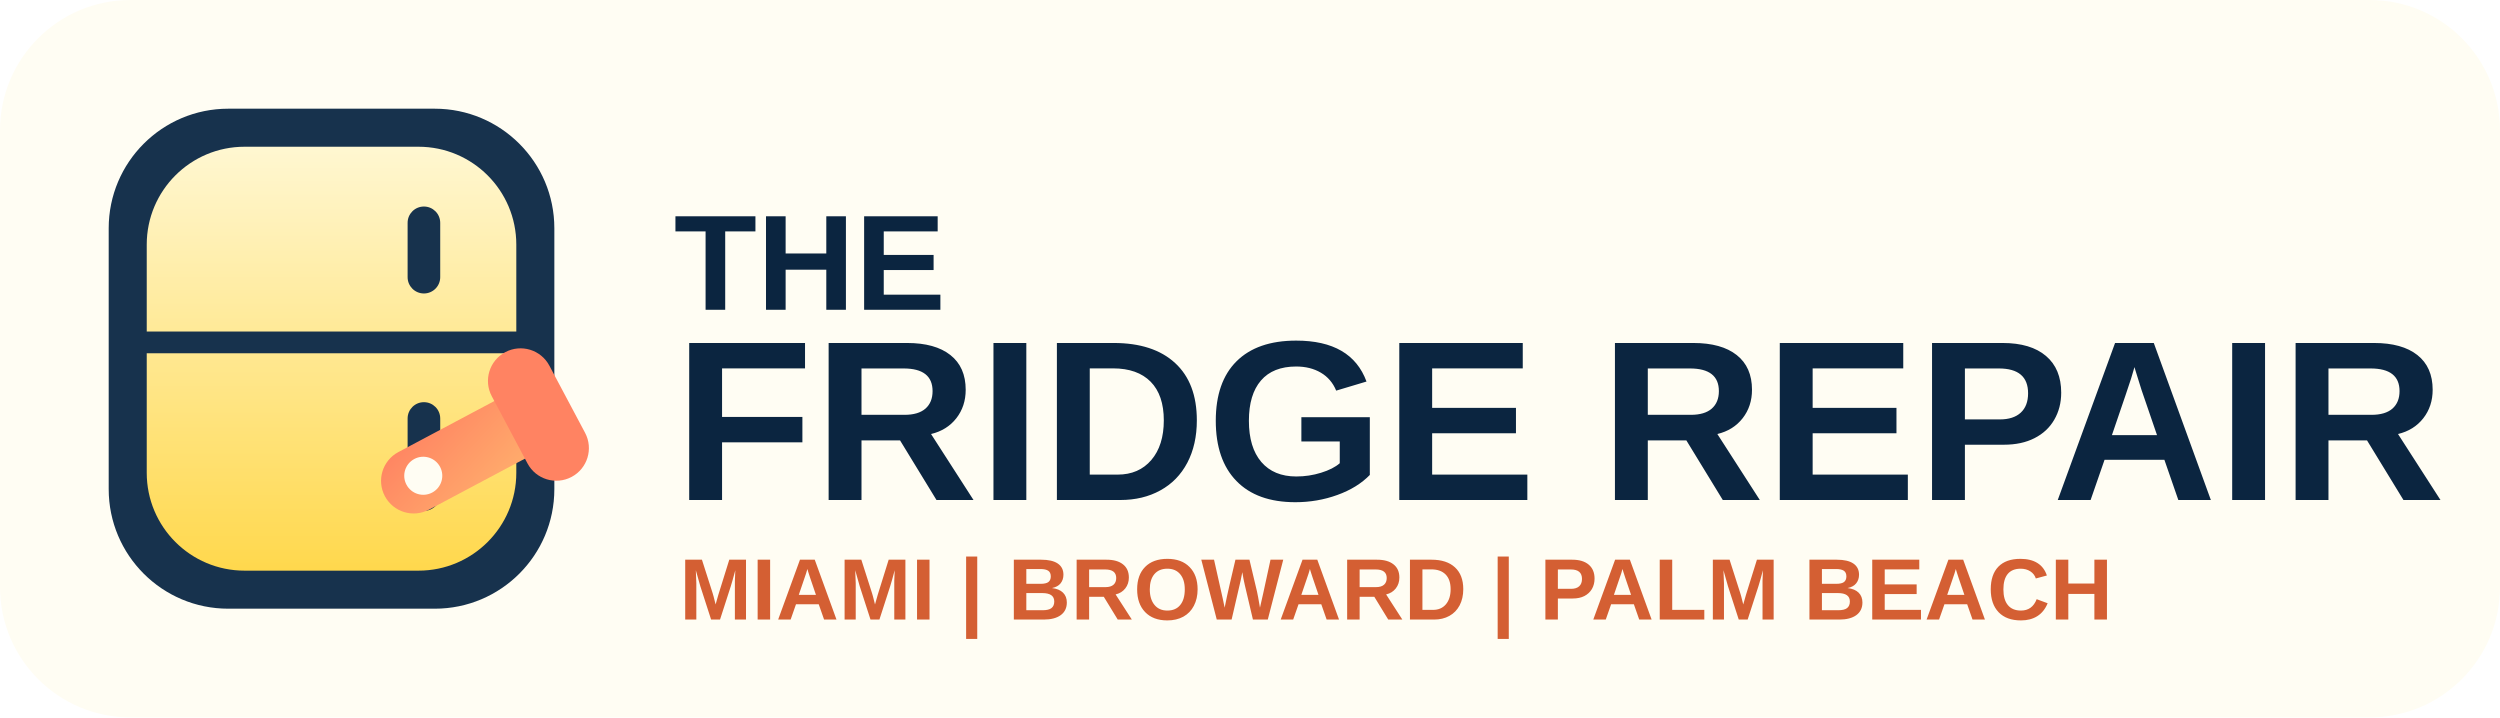
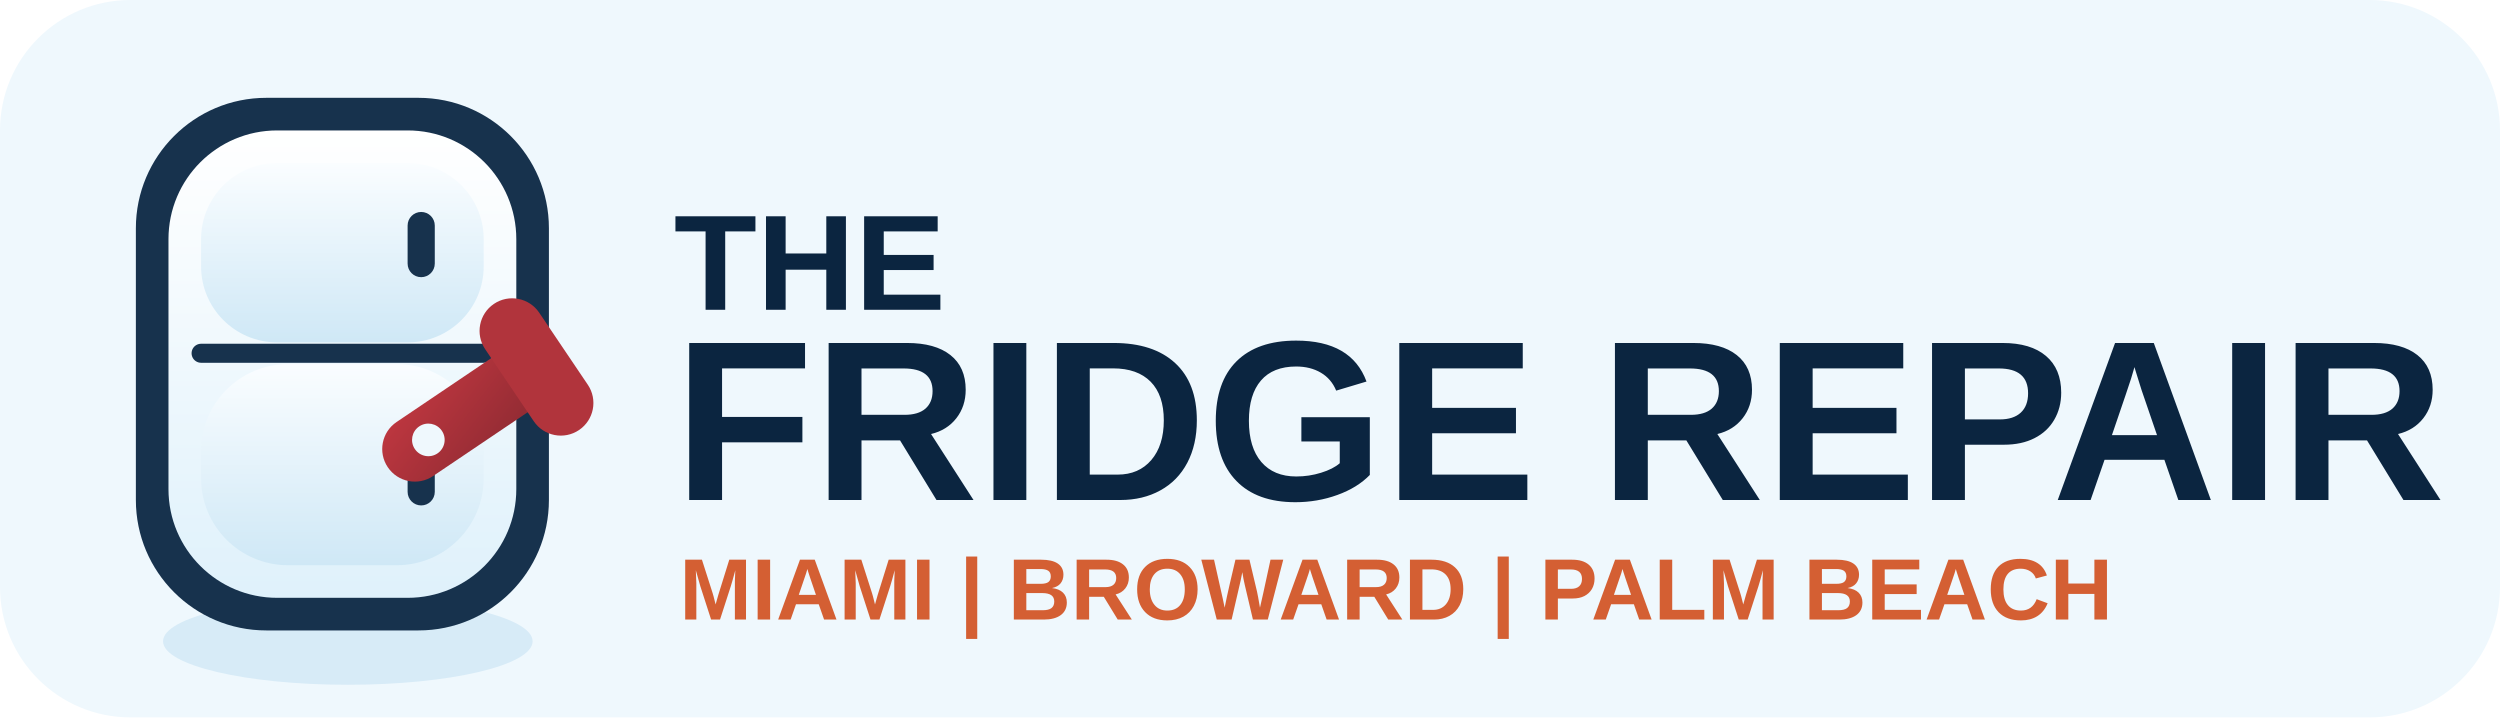
<svg xmlns="http://www.w3.org/2000/svg" viewBox="0 0 460 132" role="img" aria-labelledby="logoTitle logoDesc">
  <defs>
-     <linearGradient id="door" x1="0%" x2="0%" y1="0%" y2="100%">
-       <stop offset="0%" stop-color="#fff7d1" />
-       <stop offset="100%" stop-color="#ffd84d" />
+     <linearGradient id="bodyBlue" x1="0%" x2="0%" y1="0%" y2="100%">
+       <stop offset="0%" stop-color="#ffffff" />
+       <stop offset="100%" stop-color="#dff1fb" />
+     </linearGradient>
+     <linearGradient id="doorBlue" x1="0%" x2="0%" y1="0%" y2="100%">
+       <stop offset="0%" stop-color="#fafdff" />
+       <stop offset="100%" stop-color="#cfe8f6" />
    </linearGradient>
    <linearGradient id="accent" x1="0%" x2="100%" y1="0%" y2="100%">
-       <stop offset="0%" stop-color="#ff8362" />
-       <stop offset="100%" stop-color="#ffb06d" />
+       <stop offset="0%" stop-color="#bf3740" />
+       <stop offset="100%" stop-color="#8e2a32" />
    </linearGradient>
  </defs>
-   <rect width="460" height="132" rx="24" fill="#fffdf3" />
-   <g transform="translate(20 20)">
-     <rect x="0" y="0" width="82" height="92" rx="22" fill="#17324d" />
-     <rect x="7" y="7" width="68" height="78" rx="18" fill="url(#door)" />
-     <line x1="7" y1="43" x2="75" y2="43" stroke="#17324d" stroke-width="4" stroke-linecap="round" />
-     <rect x="55" y="18" width="6" height="16" rx="3" fill="#17324d" />
-     <rect x="55" y="54" width="6" height="20" rx="3" fill="#17324d" />
-     <g transform="translate(48 66) rotate(-28)">
-       <rect x="0" y="0" width="34" height="12" rx="6" fill="url(#accent)" />
-       <rect x="26" y="-7" width="12" height="26" rx="6" fill="#ff8362" />
-       <circle cx="8" cy="6" r="3.5" fill="#fffdf3" />
+   <rect width="460" height="132" rx="24" fill="#eff8fd" />
+   <g transform="translate(18 14)">
+     <ellipse cx="46" cy="104" rx="34" ry="8" fill="#d7ebf7" />
+     <rect x="7" y="4" width="76" height="98" rx="24" fill="#17324d" />
+     <rect x="13" y="10" width="64" height="86" rx="20" fill="url(#bodyBlue)" />
+     <rect x="19" y="16" width="52" height="33" rx="14" fill="url(#doorBlue)" />
+     <rect x="19" y="53" width="52" height="37" rx="16" fill="url(#doorBlue)" />
+     <line x1="19" y1="51" x2="71" y2="51" stroke="#17324d" stroke-width="3.5" stroke-linecap="round" />
+     <rect x="57" y="25" width="5" height="12" rx="2.5" fill="#17324d" />
+     <rect x="57" y="64" width="5" height="15" rx="2.5" fill="#17324d" />
+     <g transform="translate(50 67) rotate(-34)">
+       <rect x="0" y="0" width="36" height="12" rx="6" fill="url(#accent)" />
+       <rect x="27" y="-8" width="12" height="28" rx="6" fill="#b1343c" />
+       <circle cx="9" cy="6" r="3" fill="#eff8fd" />
    </g>
  </g>
  <g fill="#0b2540">
    <text x="124" y="57" font-size="25" font-family="'Trebuchet MS', Arial, sans-serif" font-weight="700">
      THE
    </text>
    <text x="124" y="92" font-size="42" font-family="'Trebuchet MS', Arial, sans-serif" font-weight="900">
      FRIDGE REPAIR
    </text>
  </g>
  <text x="125" y="114" font-size="16" font-family="'Trebuchet MS', Arial, sans-serif" fill="#d45f33" font-weight="700">
    MIAMI | BROWARD | PALM BEACH
  </text>
</svg>
